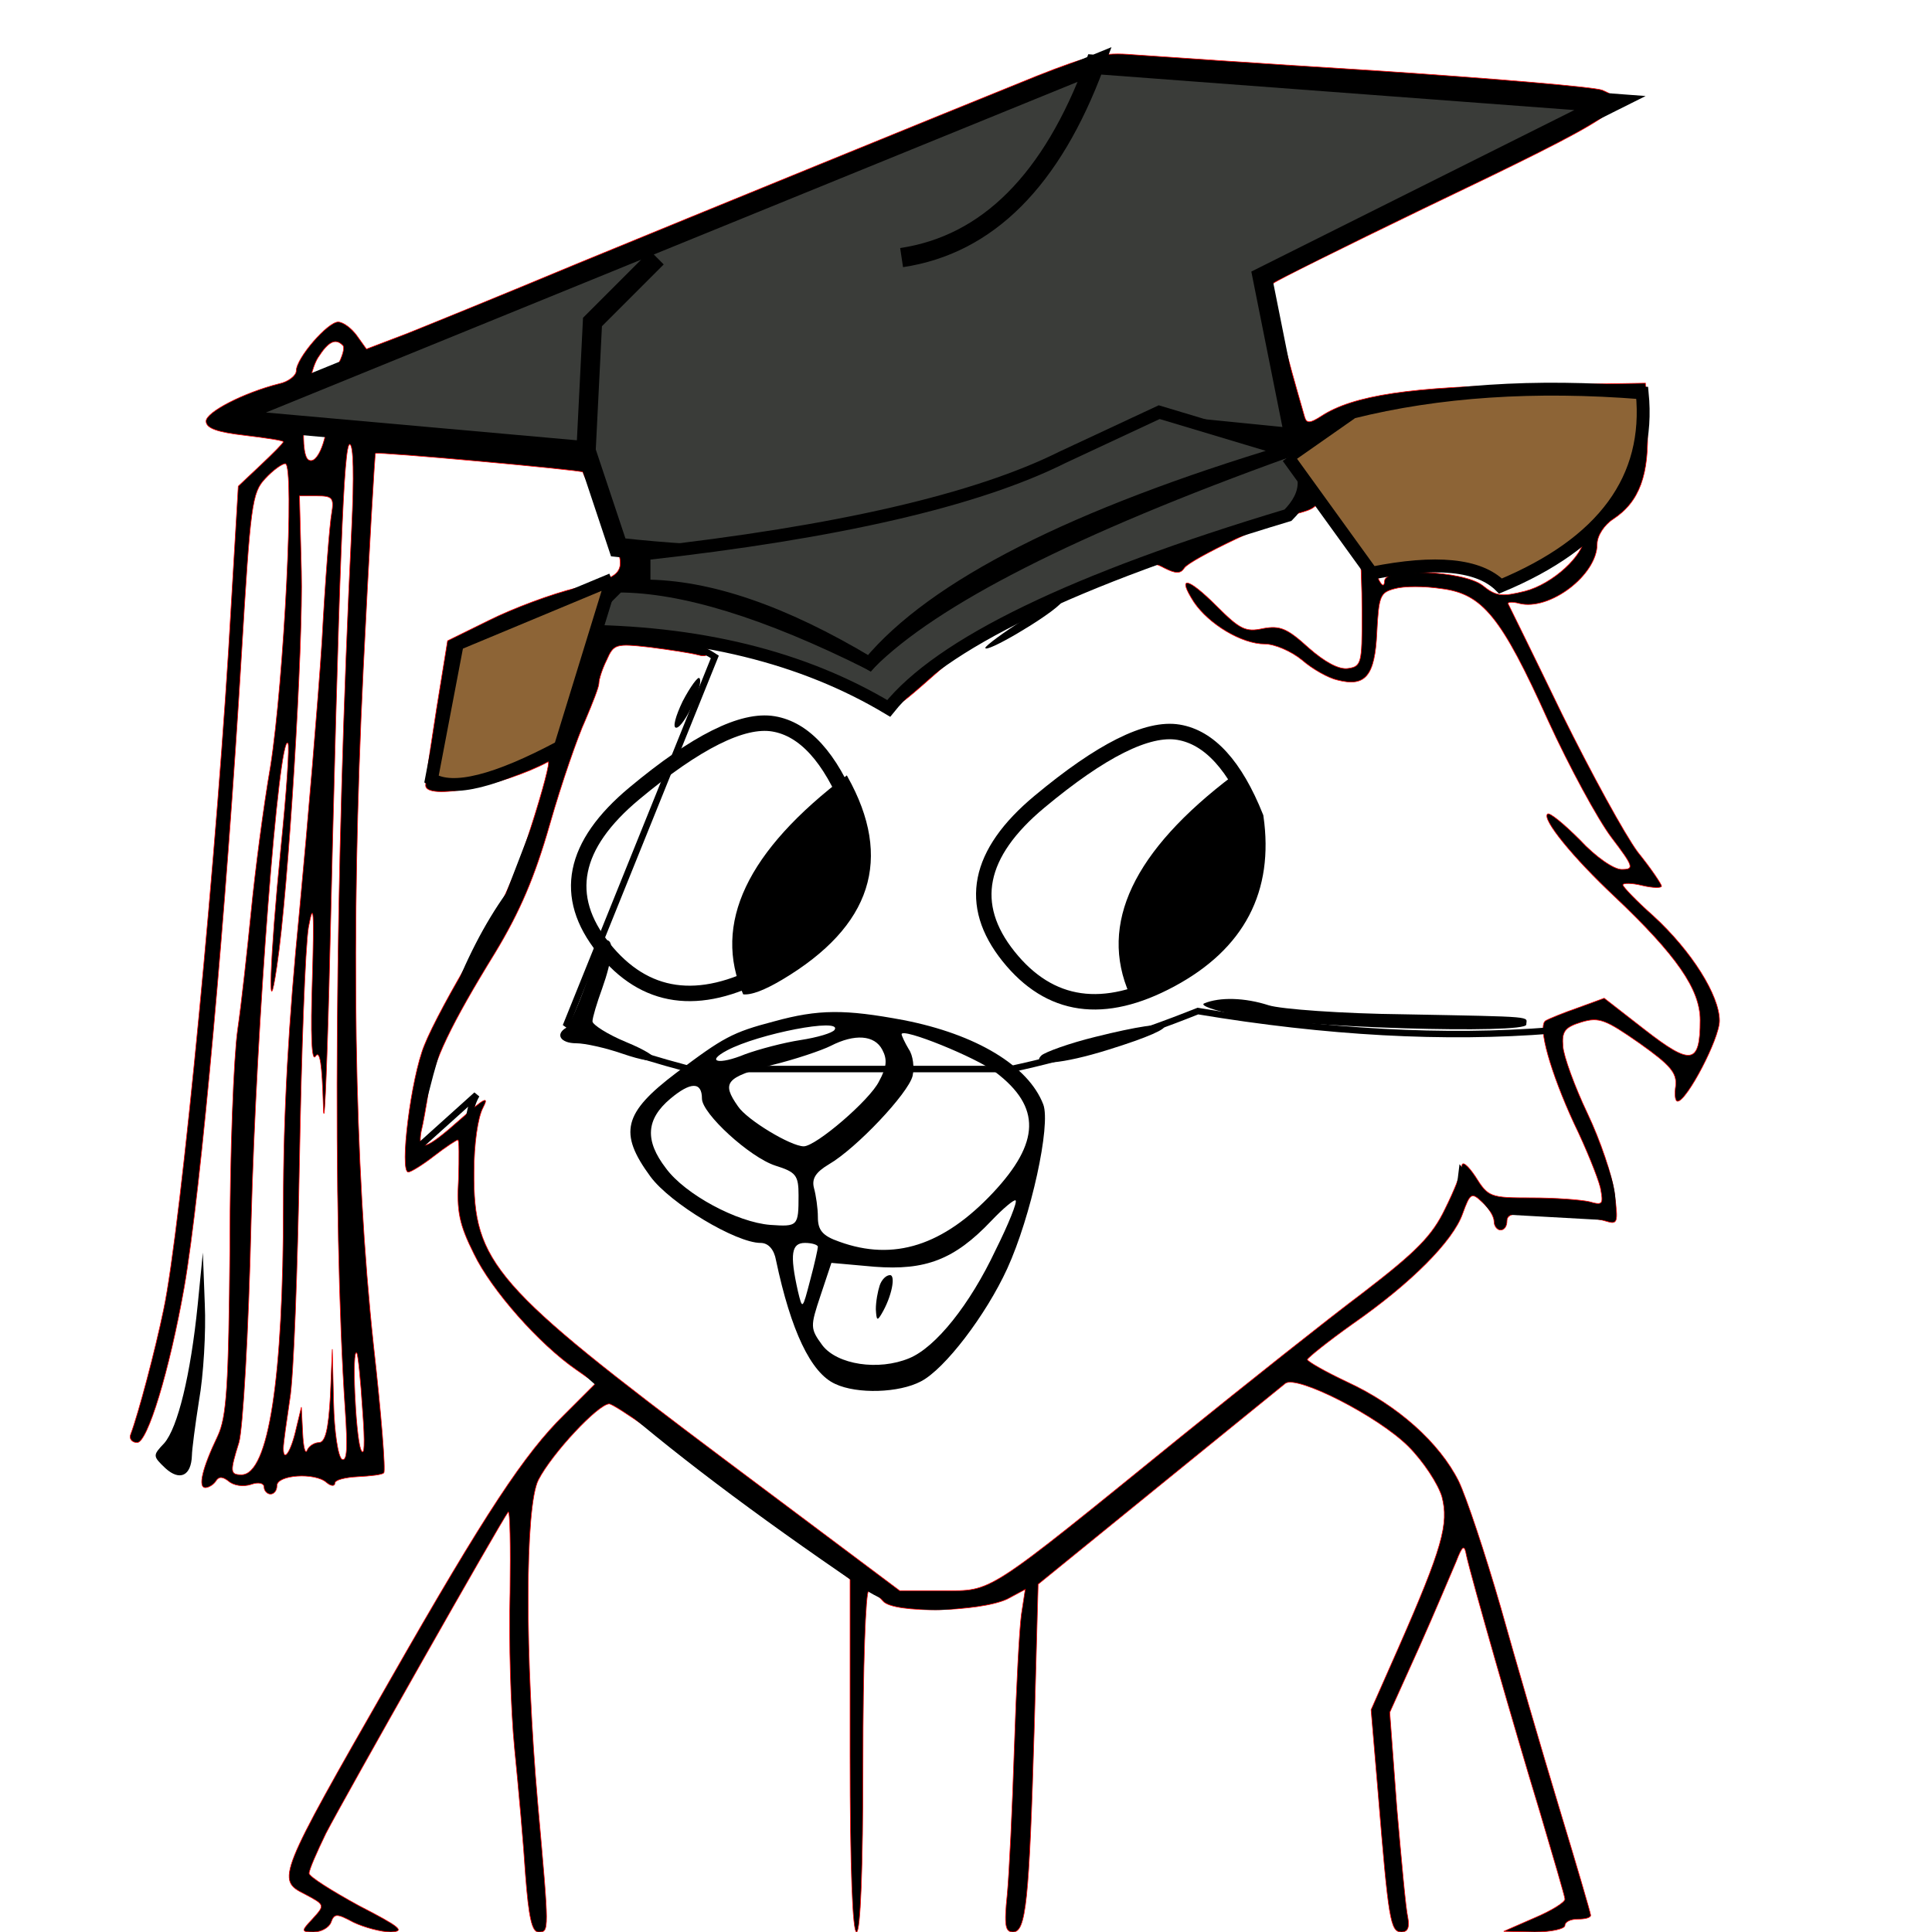
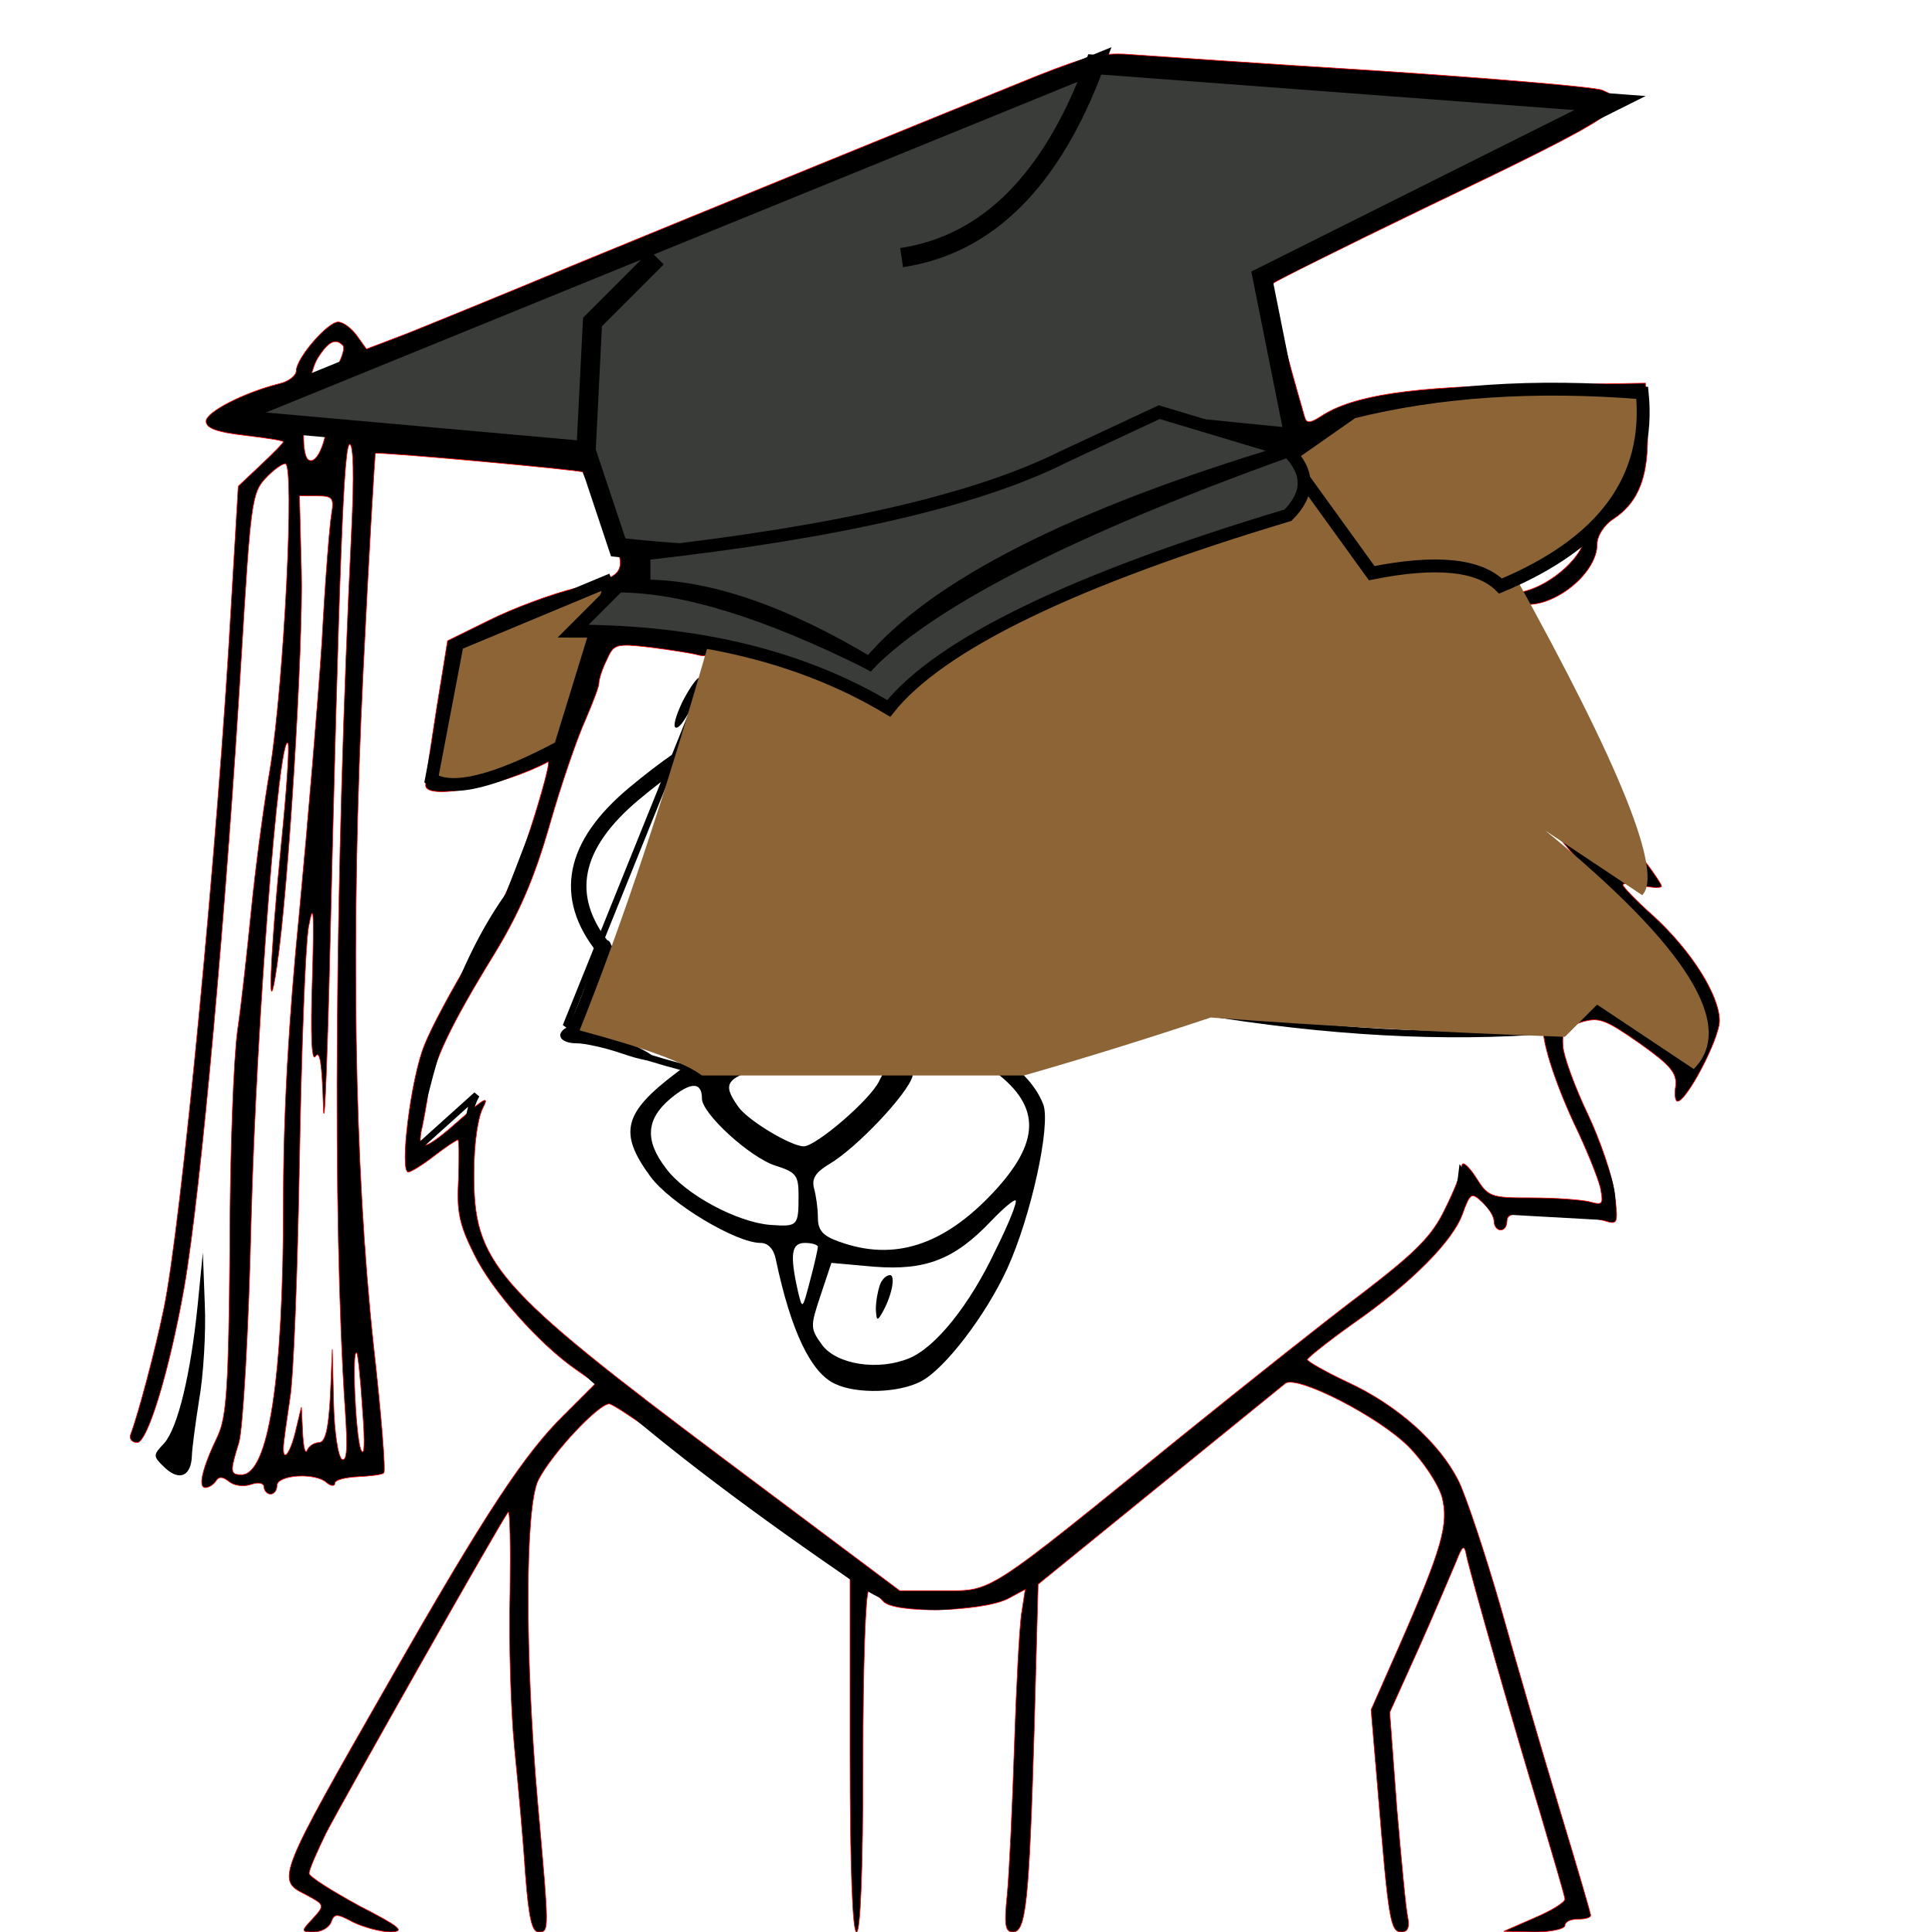
<svg xmlns="http://www.w3.org/2000/svg" version="1.0" width="300pt" height="300pt" viewBox="0 0 300 300" preserveAspectRatio="xMidYMid meet">
  <g transform="translate(0,300) scale(0.1,-0.1)" fill="#000000" stroke="none">
    <path stroke="red" d="M1610 2882 c-163 -66 -506 -206 -715 -292 -110 -46 -228 -94 -263 -108 l-63 -24 -15 21 c-8 11 -21 21 -29 21 -16 0 -65 -56 -65 -76 0 -7 -12 -17 -27 -20 -55 -14 -113 -44 -113 -58 0 -11 17 -17 60 -22 33 -4 60 -8 60 -10 0 -2 -16 -18 -35 -36 l-35 -33 -11 -185 c-20 -362 -78 -968 -105 -1094 -13 -63 -39 -161 -51 -193 -3 -7 2 -13 10 -13 16 0 50 111 73 241 26 150 65 583 89 983 14 232 16 251 37 273 12 13 26 23 31 23 15 0 -2 -337 -23 -470 -11 -63 -24 -164 -30 -225 -6 -60 -15 -143 -21 -184 -6 -41 -12 -192 -12 -335 -2 -221 -5 -266 -19 -296 -24 -50 -31 -80 -19 -80 5 0 13 5 16 10 5 8 11 7 20 0 8 -7 23 -9 35 -5 11 4 20 2 20 -4 0 -6 5 -11 10 -11 6 0 10 6 10 13 0 17 59 21 77 5 7 -6 13 -6 13 -1 0 5 16 9 36 10 19 1 38 3 40 6 3 3 -4 92 -16 198 -30 279 -36 638 -16 1048 9 184 18 336 19 337 3 3 321 -26 322 -29 0 -1 14 -31 30 -66 43 -91 42 -93 -40 -114 -38 -9 -99 -32 -135 -50 l-65 -32 -17 -105 c-9 -58 -17 -111 -17 -119 -2 -25 121 -1 190 36 4 2 -8 -44 -27 -103 -23 -73 -52 -136 -90 -197 -30 -49 -64 -112 -75 -140 -21 -51 -39 -197 -25 -197 4 0 22 11 40 25 18 14 35 25 37 25 2 0 2 -27 1 -61 -3 -50 1 -70 24 -116 27 -56 101 -140 159 -180 l30 -21 -49 -49 c-61 -60 -121 -150 -271 -413 -174 -304 -176 -309 -132 -331 32 -17 32 -17 12 -39 -18 -19 -17 -20 2 -20 12 0 24 7 27 15 5 14 9 14 35 0 17 -8 43 -15 58 -15 23 1 14 8 -50 41 -42 23 -77 45 -77 50 0 6 12 33 26 62 29 56 273 487 283 499 3 4 4 -52 3 -125 -2 -73 1 -181 7 -242 6 -60 14 -149 17 -197 5 -65 10 -88 20 -88 17 0 17 -2 -1 200 -20 228 -20 461 1 502 21 41 93 118 110 118 8 0 95 -61 194 -136 l180 -136 0 -274 c0 -176 4 -274 10 -274 6 0 10 95 10 265 0 146 4 265 9 265 5 0 14 -7 22 -16 16 -20 150 -17 193 3 l28 15 -6 -39 c-3 -21 -8 -114 -11 -208 -3 -93 -8 -196 -11 -227 -5 -48 -3 -58 9 -58 20 0 25 45 33 317 l6 223 187 152 c102 83 191 155 197 160 18 13 144 -51 191 -98 23 -23 46 -58 52 -78 11 -42 1 -79 -68 -236 l-42 -95 11 -130 c16 -196 19 -215 36 -215 10 0 13 7 10 23 -3 12 -10 89 -17 170 l-11 148 46 102 c25 56 50 116 57 132 10 26 13 27 16 10 8 -36 74 -267 114 -398 21 -71 39 -132 39 -136 0 -5 -21 -18 -47 -29 l-48 -21 48 -1 c26 0 47 5 47 10 0 6 9 10 20 10 11 0 20 2 20 6 0 3 -22 78 -49 167 -27 89 -68 230 -91 312 -24 83 -53 170 -65 195 -30 60 -95 118 -173 154 -34 16 -62 32 -62 35 1 3 32 28 70 55 92 64 156 129 171 171 12 33 14 34 31 18 10 -9 18 -22 18 -30 0 -7 5 -13 10 -13 6 0 10 6 10 14 0 12 13 14 67 11 36 -3 75 -7 86 -11 19 -6 20 -3 14 42 -3 27 -22 83 -42 125 -20 42 -37 89 -38 104 -2 24 3 30 29 38 27 8 37 4 90 -33 48 -34 58 -46 56 -66 -2 -13 -1 -24 3 -24 14 0 65 97 65 125 0 39 -43 108 -103 163 -26 23 -47 45 -47 48 0 3 14 3 30 -1 17 -4 30 -4 30 -1 0 3 -16 27 -37 53 -20 27 -72 122 -117 213 -44 91 -82 168 -84 172 -2 3 6 4 17 1 47 -12 121 44 121 92 0 13 11 30 25 39 41 27 56 69 53 144 l-3 67 -180 -3 c-183 -2 -274 -16 -323 -48 -17 -11 -23 -12 -26 -2 -2 7 -16 55 -30 107 -15 52 -24 97 -19 101 4 4 109 56 233 116 305 146 330 162 278 184 -13 5 -169 18 -348 30 -179 11 -350 23 -380 25 -47 4 -69 -1 -150 -33z m67 -84 c-56 -79 -81 -102 -187 -172 -47 -31 -81 -56 -76 -56 4 0 36 13 71 30 77 37 149 100 217 192 l52 70 65 -6 c37 -3 111 -9 166 -12 348 -23 439 -31 420 -39 -11 -4 -120 -57 -242 -116 -170 -82 -223 -112 -223 -126 0 -10 14 -63 30 -118 16 -55 30 -103 30 -107 0 -4 -51 -8 -112 -10 -113 -4 -113 -4 -283 -72 -154 -61 -183 -69 -305 -86 -74 -10 -172 -21 -217 -25 l-81 -7 -35 75 c-19 41 -38 77 -43 80 -5 3 -9 46 -8 96 l1 90 39 44 c21 24 55 51 74 59 19 9 172 71 340 138 168 68 314 129 324 136 35 24 30 6 -17 -58z m-747 -275 c-51 -45 -52 -47 -45 -89 3 -25 1 -61 -6 -85 l-13 -41 -60 5 c-34 4 -100 9 -148 13 l-88 7 0 28 c0 34 2 35 195 114 77 31 156 65 175 76 19 10 37 18 39 19 2 0 -20 -21 -49 -47z m-398 -59 c4 -3 0 -17 -8 -32 -8 -15 -14 -44 -14 -64 0 -48 -17 -91 -31 -82 -16 10 -5 128 15 159 16 25 27 30 38 19z m36 -48 c-12 -9 -18 -27 -18 -52 0 -22 -4 -34 -9 -28 -14 15 -1 82 18 87 26 7 27 7 9 -7z m1967 -87 c0 -70 -22 -104 -83 -131 -39 -18 -56 -20 -121 -13 -42 5 -110 8 -151 9 l-75 1 5 -35 c3 -19 5 -71 5 -115 0 -75 -1 -80 -22 -83 -14 -2 -36 10 -61 32 -33 30 -44 35 -71 30 -27 -6 -36 -1 -72 35 -45 45 -62 48 -35 6 23 -34 74 -65 110 -65 15 0 41 -11 58 -25 16 -14 41 -28 55 -31 43 -11 58 6 61 74 3 57 5 62 28 68 14 4 46 4 72 0 64 -8 93 -43 166 -205 33 -72 77 -153 98 -181 35 -46 36 -50 16 -50 -12 0 -40 19 -65 46 -25 25 -47 43 -50 40 -9 -8 40 -68 104 -128 96 -91 133 -144 133 -192 0 -69 -14 -71 -86 -15 l-63 49 -41 -15 c-23 -8 -45 -17 -50 -20 -13 -8 8 -81 44 -159 19 -39 37 -84 41 -100 5 -26 4 -28 -17 -22 -13 3 -53 6 -90 6 -64 0 -67 1 -87 33 -12 18 -21 25 -21 16 0 -8 -12 -38 -26 -66 -20 -42 -45 -67 -127 -130 -56 -42 -183 -143 -282 -223 -308 -250 -293 -240 -371 -240 l-67 0 -271 203 c-360 270 -391 306 -390 447 0 44 6 85 14 100 10 19 2 15 -35 -18 -54 -48 -67 -52 -61 -19 3 12 8 40 11 61 8 48 35 105 104 217 38 63 61 116 85 200 18 63 43 135 55 161 11 26 21 51 21 57 0 6 5 22 12 36 11 25 14 26 67 20 31 -4 64 -9 75 -12 11 -3 16 -1 12 5 -4 6 9 8 36 5 91 -10 140 -26 191 -64 58 -44 49 -46 139 33 71 61 213 149 224 138 5 -5 28 -1 54 11 37 17 48 18 68 7 18 -9 25 -9 31 0 8 13 142 77 184 87 21 6 27 13 27 36 0 17 -8 33 -20 42 -16 11 -18 16 -8 24 24 19 93 51 128 58 36 8 290 23 350 21 l35 -1 0 -56z m-1989 -151 c-26 -536 -30 -1071 -10 -1367 4 -59 3 -81 -5 -77 -6 4 -12 42 -13 89 l-2 82 -3 -72 c-3 -54 -8 -73 -18 -73 -7 0 -16 -6 -18 -12 -3 -7 -6 5 -7 27 l-2 40 -8 -33 c-8 -36 -20 -54 -20 -31 0 8 5 42 10 76 6 34 12 201 15 370 3 169 9 333 14 363 8 43 9 26 6 -80 -3 -88 -1 -130 5 -120 7 10 10 -13 12 -75 1 -49 5 34 9 185 16 672 23 840 32 840 6 0 7 -49 3 -132z m1441 115 c-4 -3 -49 -17 -99 -30 -125 -31 -370 -153 -460 -227 l-67 -56 -33 20 c-44 25 -191 67 -267 76 -42 4 -61 11 -61 20 0 10 14 14 48 14 26 0 126 11 222 24 161 22 186 28 318 80 78 30 155 62 170 70 19 11 59 15 131 16 57 0 101 -3 98 -7z m30 -56 c-3 -8 -18 -18 -34 -21 -15 -4 -57 -21 -92 -38 -41 -19 -66 -27 -73 -20 -6 6 -30 -1 -69 -19 -65 -32 -73 -34 -64 -19 25 41 -183 -82 -267 -158 -37 -34 -58 -38 -41 -9 48 84 406 266 608 309 25 6 39 -6 32 -25z m-1502 -34 c-3 -16 -10 -104 -15 -198 -6 -93 -22 -282 -35 -420 -17 -172 -25 -314 -25 -455 0 -270 -23 -420 -65 -420 -18 0 -18 5 -4 50 6 20 15 169 19 345 8 305 43 756 57 741 3 -2 -2 -76 -11 -164 -17 -171 -21 -285 -6 -182 18 119 41 501 38 613 l-3 117 27 0 c24 0 27 -3 23 -27z m1831 -39 c46 -4 79 -2 93 5 17 10 21 9 21 -3 0 -28 -49 -73 -92 -84 -36 -9 -45 -8 -66 9 -30 23 -152 28 -152 7 -1 -21 -17 13 -24 51 l-6 33 78 -6 c42 -3 109 -8 148 -12z m-1428 -111 c-42 -17 -54 -53 -18 -53 11 0 20 -2 20 -4 0 -11 -45 -123 -54 -135 -27 -35 -177 -81 -176 -53 1 4 6 45 13 92 12 80 15 85 46 104 48 28 151 65 181 65 21 0 19 -2 -12 -16z m182 -8 c134 -28 218 -56 242 -83 23 -25 14 -23 -32 8 -45 30 -163 52 -290 54 -120 1 -134 6 -70 24 50 14 66 14 150 -3z m-537 -1235 c4 -52 3 -75 -3 -60 -8 24 -14 158 -6 149 2 -2 6 -42 9 -89z" />
    <path d="M1593 2040 c-35 -22 -63 -43 -63 -46 0 -9 92 45 115 67 29 28 17 23 -52 -21z" />
    <path d="M1060 1911 c-11 -23 -16 -41 -10 -41 12 0 44 69 36 77 -2 3 -14 -13 -26 -36z" />
    <g id="right_eye">
      <path stroke="black" stroke-width="24" fill="none" d="M 1950 1731 q -48 120 -120 132 t -216 -108 t -48 -240 t 252 -36 t 132 252 z" />
      <path d="M 1915 1796 Q 1682 1620 1754 1456 Q 1773 1454 1815 1479 Q 2023 1603 1916 1794 z" />
    </g>
    <g id="left_eye">
      <path stroke="black" stroke-width="24" fill="none" d="M 1321 1744 q -48 120 -120 132 t -216 -108 t -48 -240 t 252 -36 t 132 252 z" />
      <path d="M 1315 1796 q -233 -176 -161 -340 q 19 -2 61 23 q 208 124 101 315 z" />
    </g>
    <path d="M911 1475 c-13 -36 -27 -68 -32 -71 -17 -10 -9 -24 16 -24 13 0 45 -7 71 -16 64 -22 69 -8 6 18 -29 12 -52 27 -52 32 0 6 7 29 15 51 16 45 19 75 7 75 -5 0 -19 -29 -31 -65z" />
    <path d="M1870 1442 c-8 -3 17 -12 55 -19 91 -19 445 -29 445 -14 0 13 20 12 -190 16 -96 1 -191 8 -210 14 -37 12 -76 13 -100 3z" />
    <path d="M1202 1414 c-65 -17 -79 -25 -152 -80 -82 -62 -90 -93 -40 -161 31 -42 133 -103 171 -103 12 0 21 -10 24 -27 23 -109 54 -175 92 -192 34 -16 99 -14 133 4 37 19 101 103 134 175 37 81 68 223 56 255 -23 60 -104 109 -217 131 -91 17 -132 17 -201 -2z m94 -13 c-3 -5 -27 -12 -53 -16 -26 -4 -64 -14 -86 -22 -41 -17 -62 -12 -28 6 49 26 179 51 167 32z m250 -66 c71 -54 69 -109 -4 -187 -77 -82 -154 -107 -239 -76 -26 9 -33 18 -33 38 0 14 -3 34 -6 45 -4 15 3 25 23 37 43 25 123 110 130 137 3 13 1 32 -6 42 -6 10 -11 21 -11 23 0 11 116 -36 146 -59z m-176 35 c8 -15 7 -27 -5 -49 -14 -29 -98 -101 -117 -101 -20 0 -88 41 -102 62 -26 37 -19 45 52 64 37 9 78 23 92 30 37 19 68 17 80 -6z m-280 -76 c0 -23 74 -91 114 -104 32 -10 36 -15 36 -46 0 -48 -1 -49 -44 -46 -51 4 -132 47 -162 88 -33 43 -31 76 7 108 31 26 49 27 49 0z m456 -235 c-40 -85 -93 -151 -134 -168 -48 -20 -112 -10 -135 20 -19 26 -19 29 -3 77 l17 51 67 -6 c79 -6 124 11 181 71 19 20 36 34 38 32 3 -2 -11 -37 -31 -77z m-276 5 c0 -3 -5 -26 -12 -52 -12 -46 -12 -46 -19 -17 -13 58 -10 75 11 75 11 0 20 -3 20 -6z" />
    <path d="M1366 1004 c-3 -9 -6 -25 -6 -37 1 -17 2 -19 9 -7 16 27 22 60 13 60 -6 0 -13 -7 -16 -16z" />
    <path d="M1701 1390 c-41 -10 -79 -24 -84 -29 -18 -18 34 -13 104 9 126 39 112 53 -20 20z" />
    <path d="M307 974 c-11 -109 -31 -191 -52 -215 -18 -19 -18 -20 2 -39 22 -20 40 -12 41 20 0 8 5 47 11 85 7 39 11 107 9 150 l-3 80 -8 -81z" />
  </g>
+   <g id="head">
+     <path id="outer_bottom" stroke-width="1" stroke="black" fill="none" d="M94 100 l -15 39 q -10 14 -15 40 l 10 -9 q -3 5 0 23 q 10 19 60 53 q 10 7 25 0 q 50 -40 60 -50 q 7 -5 8 -14 l 5 6 l 18 1 q 2 -5 -7 -20 l -2 -9 q -25 2 -55 -3 q -15 6 -29 9 l -50 0 q -15 -4 -19 -7 l 23 -57 Q 105 98 94 100" />
+     <path id="inner_color" stroke-width="1" stroke="none" fill="#8D6436" d="M110 100 q -10 35 -20 60 q 15 4 19 7 l 50 0 q 14 -4 29 -9 q 27 2 55 3 l 5 -5 l 15 10 q 10 -10 -23 -37 l 15 10 q 5 -5 -20 -50 l -20 -15 L 110 100" />
+     <path id="left_ear" stroke-width="2" stroke="black" fill="#8D6436" d="M95 90 l -24 10 l -4 21 q 5 3 20 -5 L 95 90" />
+     <path id="right_ear" stroke-width="2" stroke="black" fill="#8D6436" d="M200 71 l 10 -7 q 20 -5 45 -3 q 2 20 -22 30 q -5 -5 -20 -2 L 200 71" />
+   </g>
  <g id="hat">
    <path id="outer_shape" stroke-width="3" stroke="black" fill="#3A3C39" d="M35 65 l 135 -55 q -10 27 -30 30 q 20 -3 30 -30 l 80 6 l -54 27 l 5 25 l -20 -2 l -20 9 q -20 15 -65 10 l -5 -15 l 1 -20 l 10 -10 l -10 10 l -1 20 L35 65z" />
    <path id="lower_thing_2" stroke="black" stroke-width="2" fill="#3A3C39" d="M200 70 q 5 5 0 10 q -50 15 -62 30 q -20 -12 -49 -12 l 7 -7 q 15 0 39 12 q 15 -15 65 -33" />
    <path id="lower_thing" stroke="black" stroke-width="2" fill="#3A3C39" d="M200 70 q -50 15 -65 33 q -20 -12 -35 -12 l 0 -5 q 45 -5 65 -15 l 15 -7 L 200 70" />
  </g>
-   <g id="head">
-     <path id="outer_bottom" stroke-width="1" stroke="black" fill="none" d="M94 100 l -15 39 q -10 14 -15 40 l 10 -9 q -3 5 0 23 q 10 19 60 53 q 10 7 25 0 q 50 -40 60 -50 q 7 -5 8 -14 l 5 6 l 18 1 q 2 -5 -7 -20 l -2 -9 q -25 2 -55 -3 q -15 6 -29 9 l -50 0 q -15 -4 -19 -7 l 23 -57 Q 105 98 94 100" />
-     <path id="left_ear" stroke-width="2" stroke="black" fill="#8D6436" d="M95 90 l -24 10 l -4 21 q 5 3 20 -5 L 95 90" />
-     <path id="right_ear" stroke-width="2" stroke="black" fill="#8D6436" d="M200 71 l 10 -7 q 20 -5 45 -3 q 2 20 -22 30 q -5 -5 -20 -2 L 200 71" />
-   </g>
</svg>
